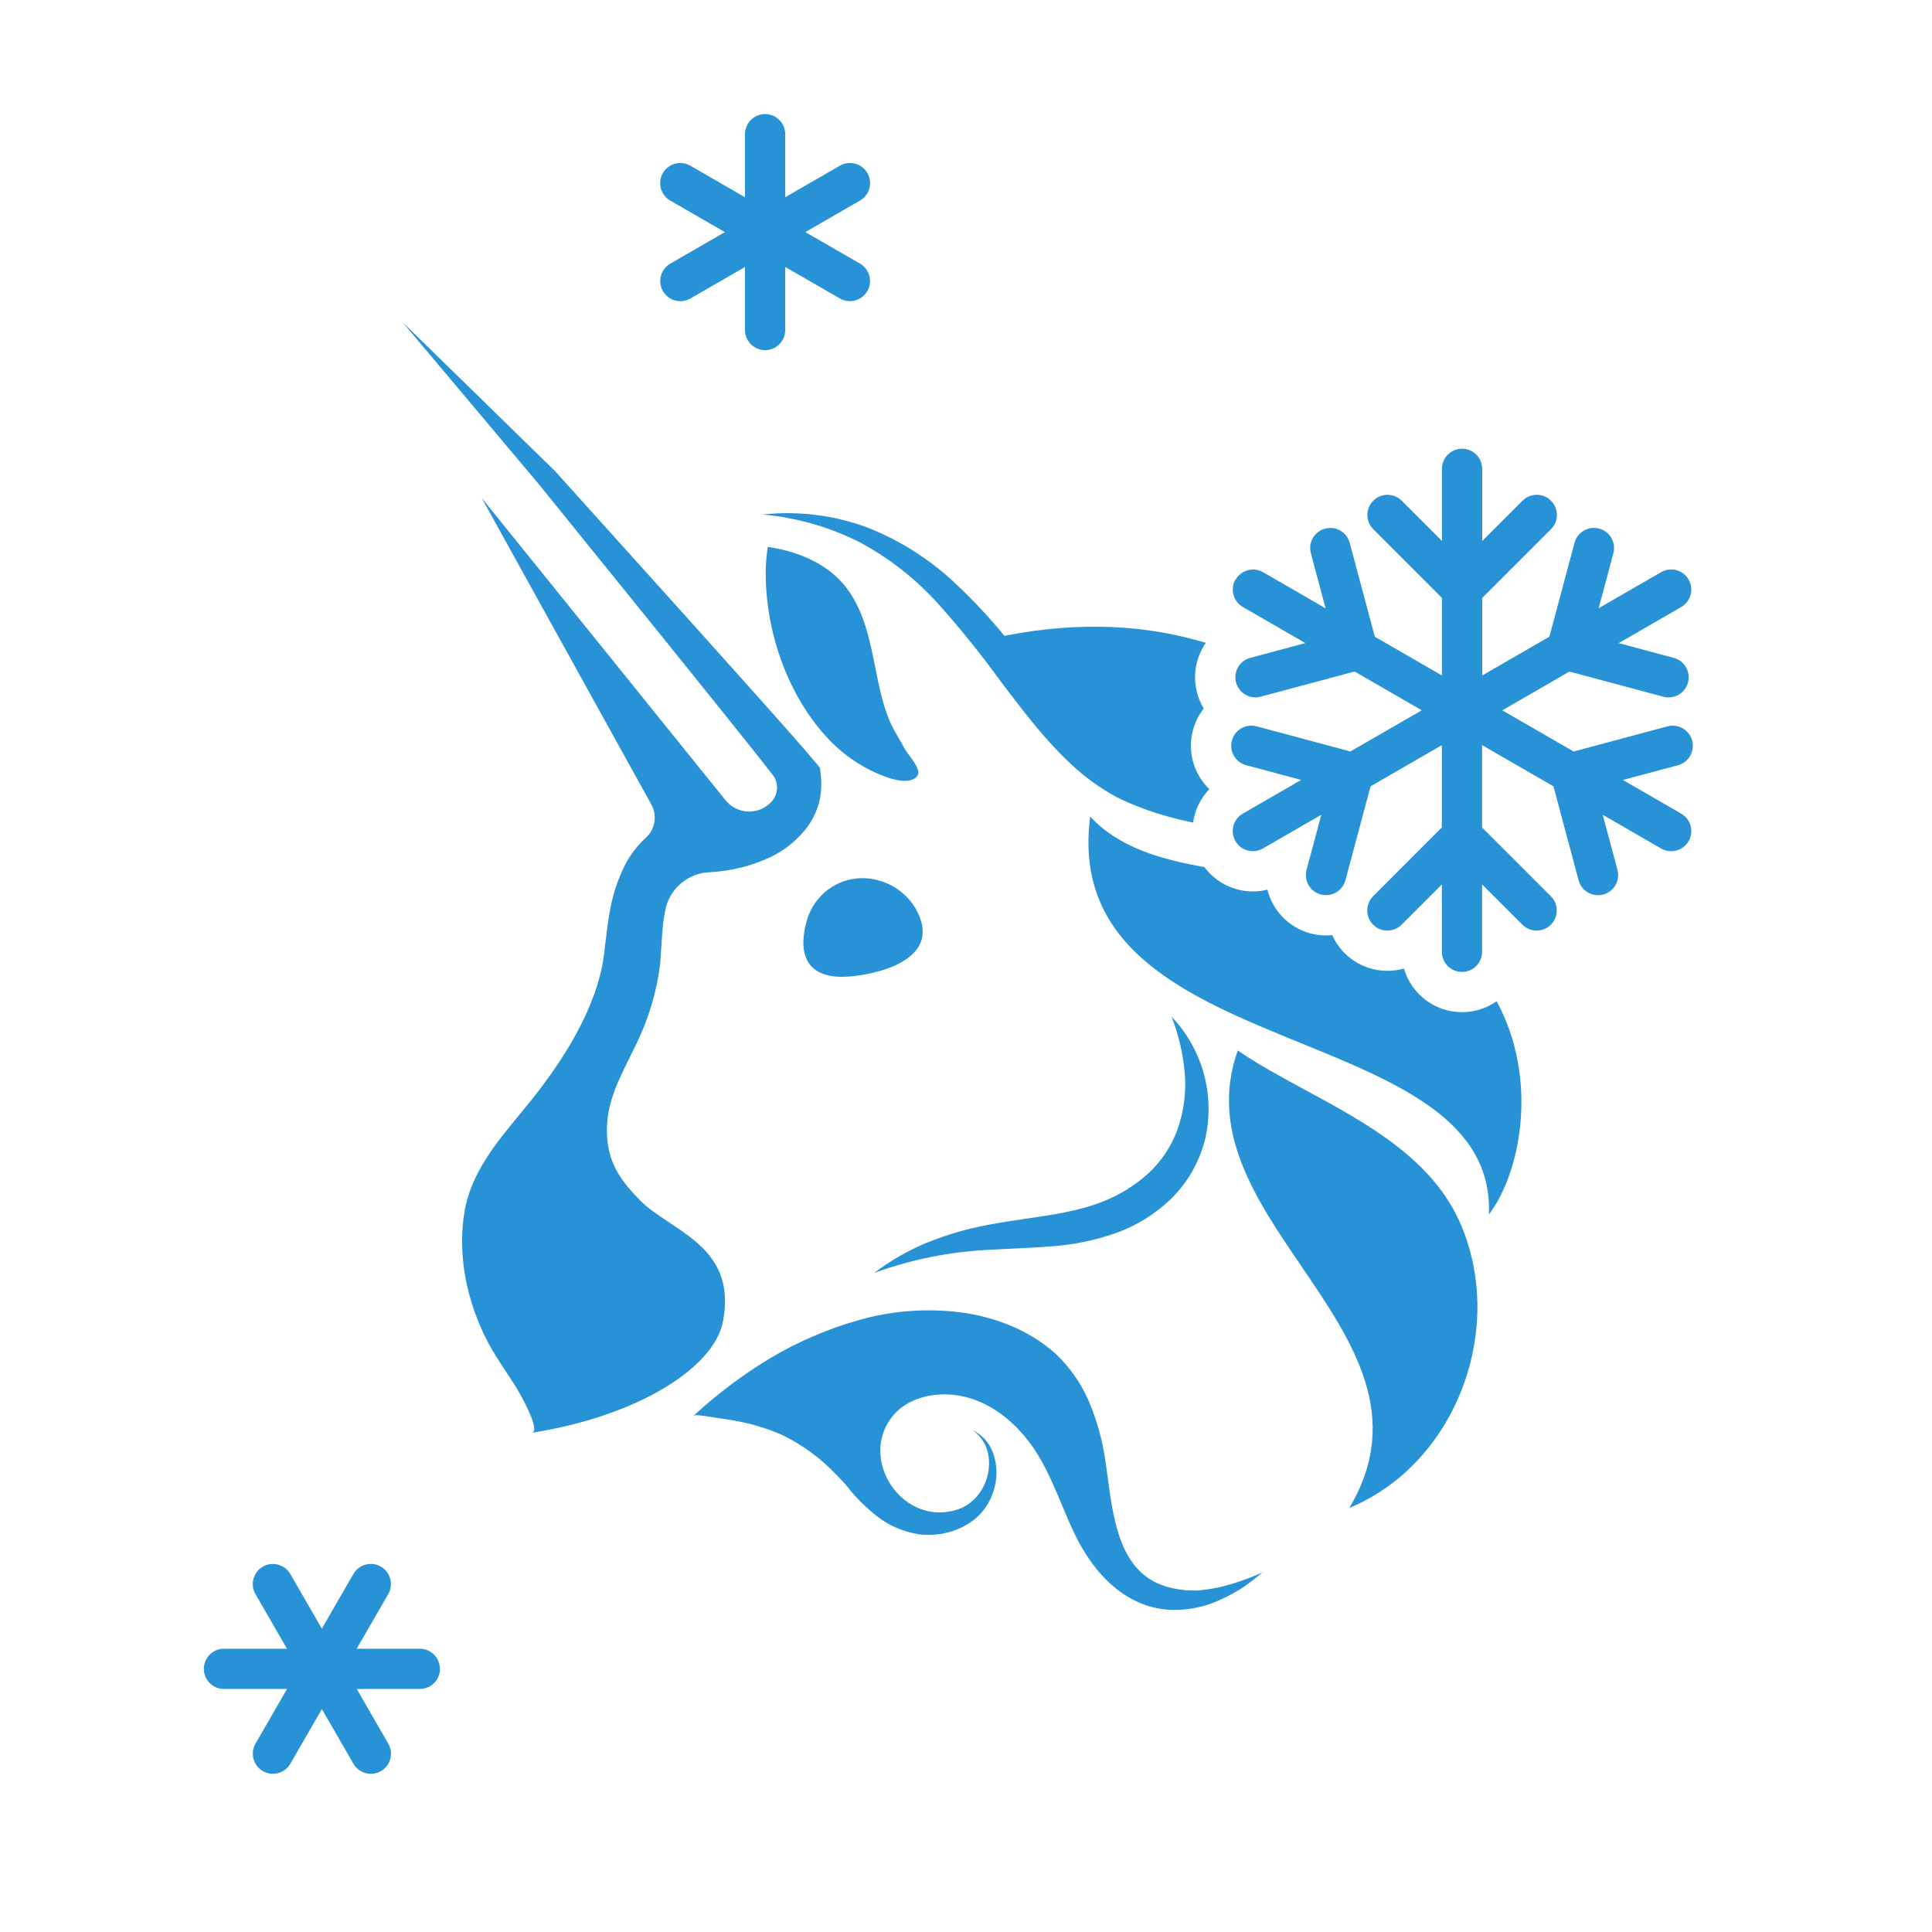
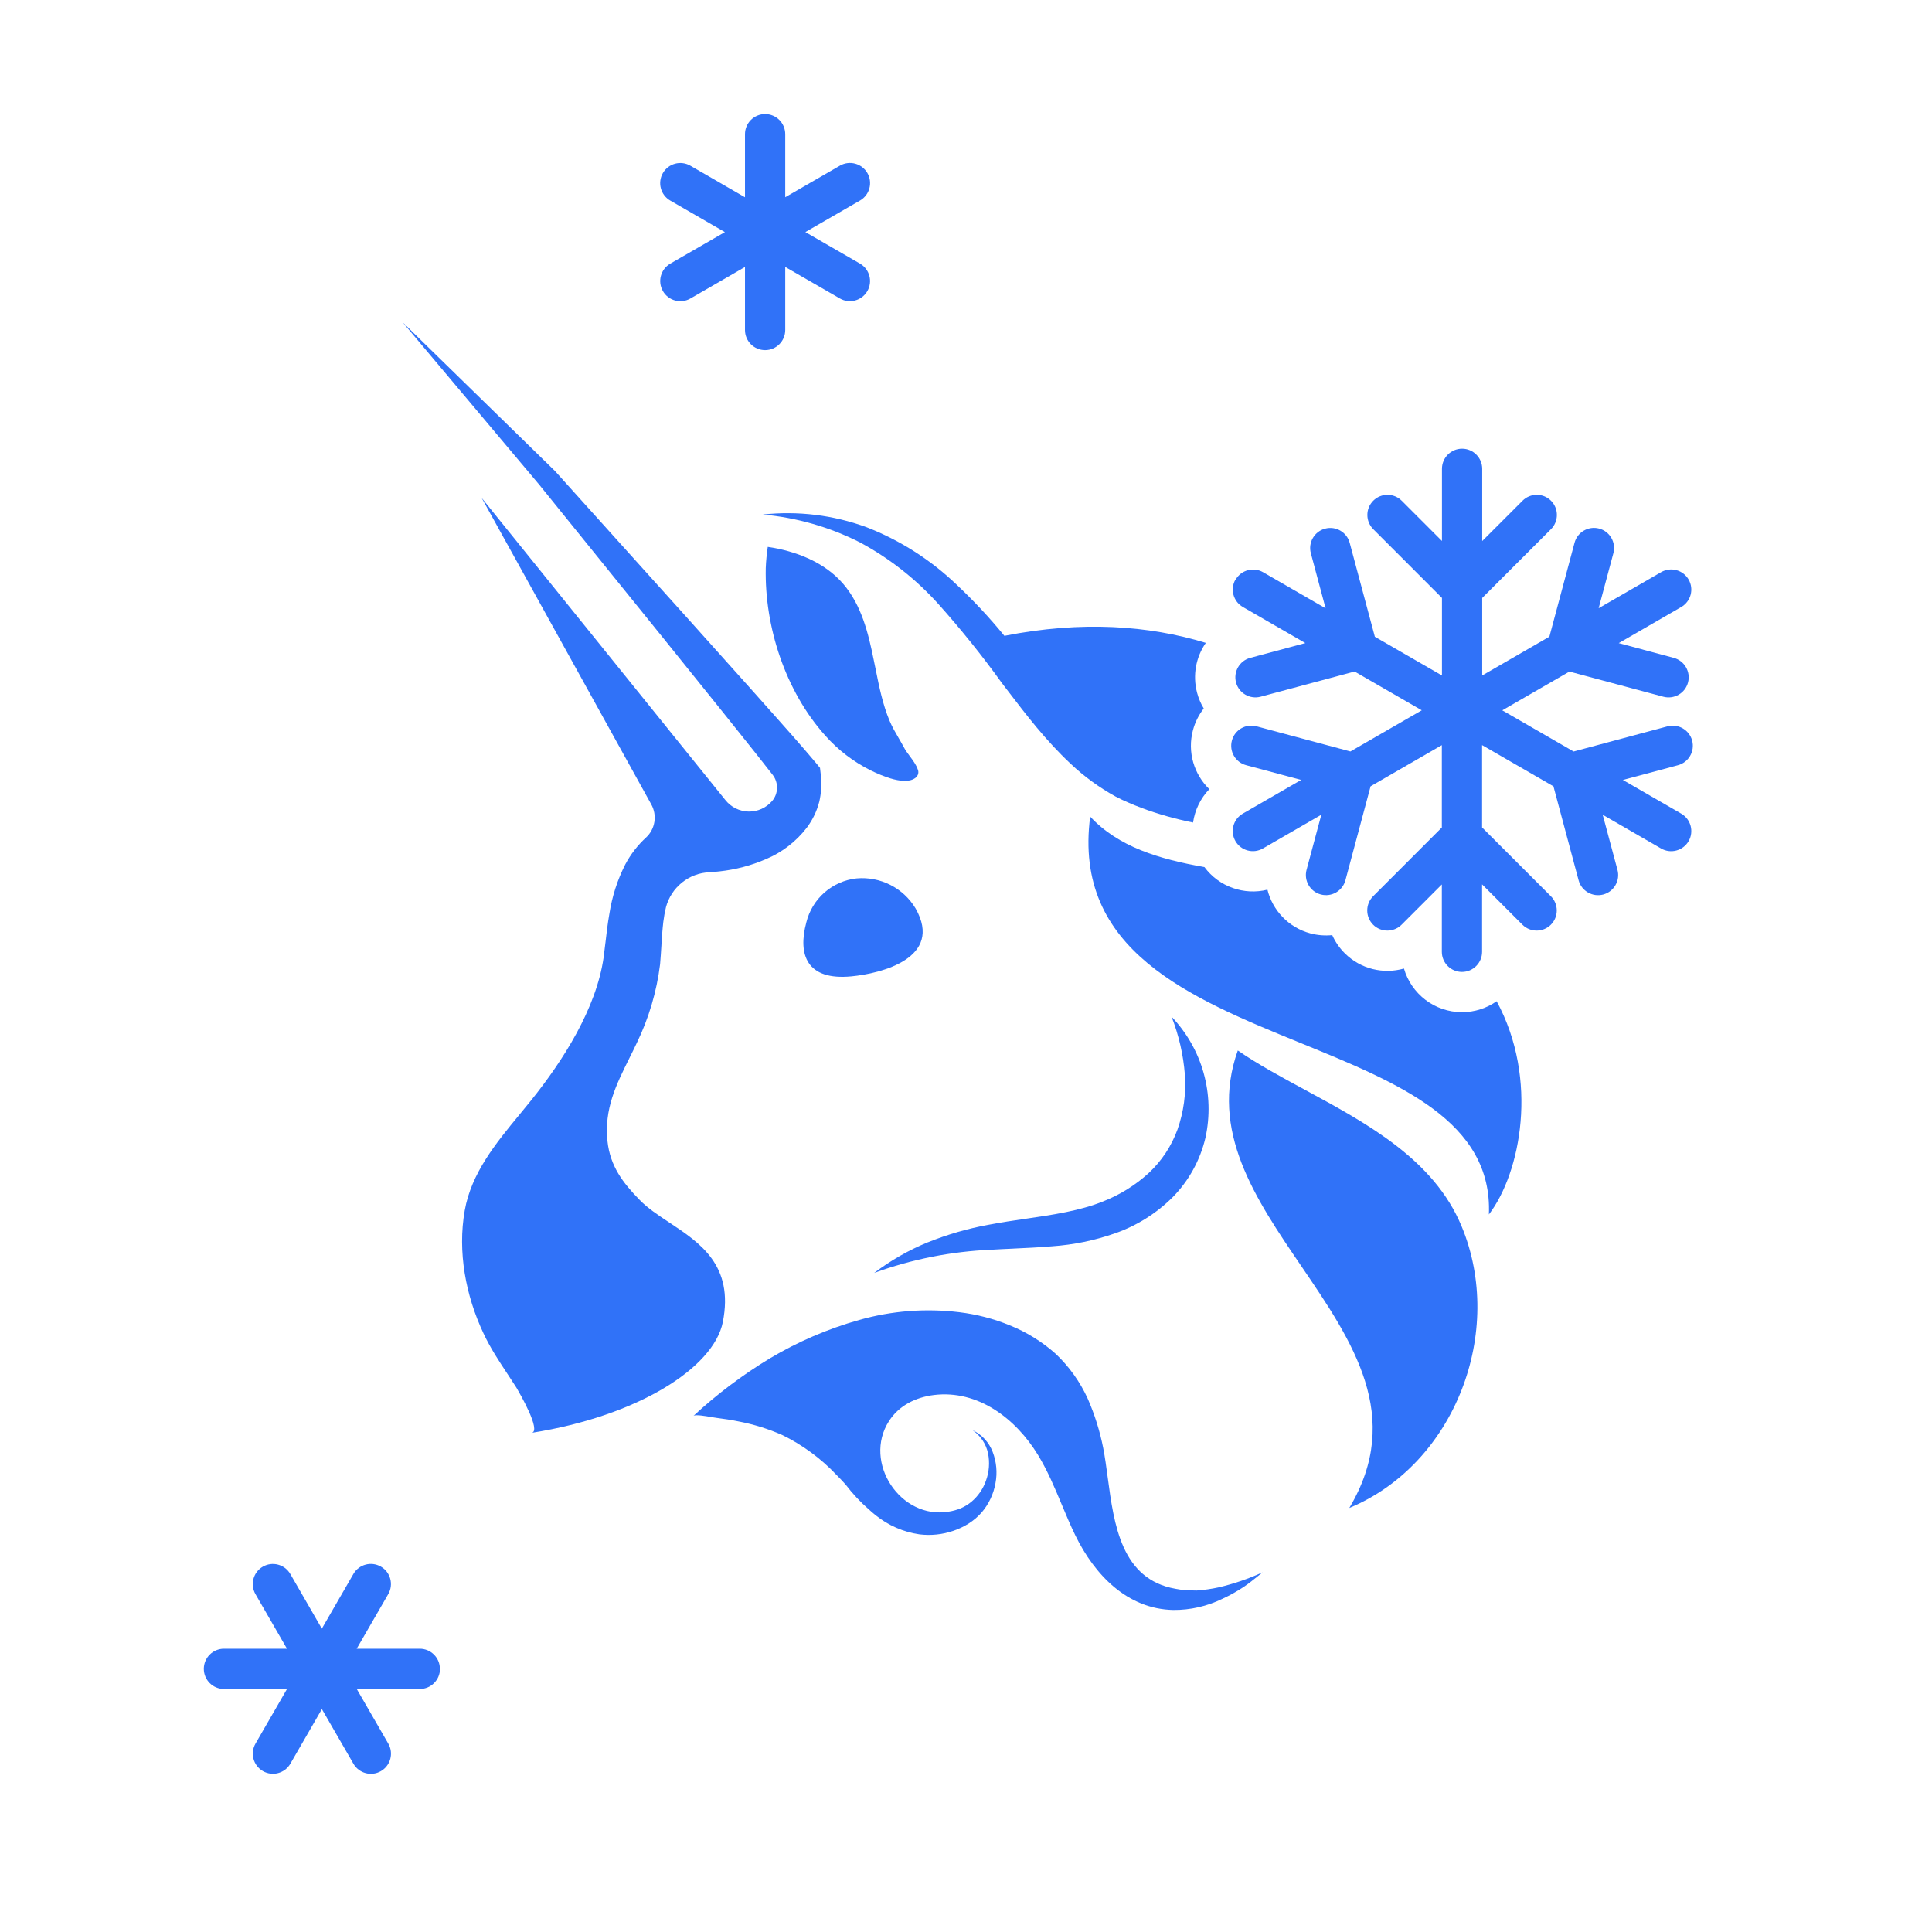
<svg xmlns="http://www.w3.org/2000/svg" fill="none" height="48" viewBox="0 0 48 48" width="48">
-   <g fill="#2892D7">
+   <g fill="#3072f8">
    <path d="m19.509 3.334c0-.276-.224-.5-.5-.5-.276 0-.5.224-.5.5v1.567l-1.357-.784c-.239-.138-.545-.056-.683.183-.138.239-.056.545.183.683l1.358.784-1.357.783c-.239.138-.321.444-.183.683.138.239.444.321.683.183l1.356-.783v1.566c0 .276.224.5.5.5.276 0 .5-.224.5-.5v-1.567l1.357.783c.239.138.545.056.683-.183.138-.239.056-.545-.183-.683l-1.357-.783 1.358-.784c.239-.138.321-.444.183-.683-.138-.239-.444-.321-.683-.183l-1.358.784z" />
    <path d="m20.353 19.924c-.06.231-.164.447-.307.638-.266.347-.619.618-1.022.785-.362.157-.747.258-1.139.301-.079.01-.161.016-.24.022l-.018.001c-.249.009-.488.099-.682.255-.195.156-.334.37-.399.612-.029.12-.051.242-.066.365-.022.184-.034.373-.047.578l-0.0.003c-.009.147-.019.302-.033.47-.084.682-.281 1.344-.581 1.962-.061.13-.124.256-.185.379-.329.662-.626 1.26-.541 2.061.067.617.382 1.031.8 1.457.198.204.461.378.734.559l.001.001c.765.506 1.608 1.065 1.331 2.472-.227 1.14-2.109 2.336-4.753 2.754.256-.039-.308-1.006-.371-1.115l-.004-.007c-.071-.112-.144-.223-.217-.333l-.008-.012c-.214-.324-.427-.647-.594-1.005-.442-.939-.647-2.024-.466-3.053.164-.93.776-1.674 1.366-2.389.096-.117.192-.233.285-.349.789-.984 1.616-2.273 1.8-3.551.015-.111.029-.232.044-.359l.001-.004c.026-.227.054-.473.098-.719.066-.427.199-.841.394-1.225.133-.252.309-.48.519-.672.11-.102.182-.238.205-.387.023-.148-.003-.3-.076-.432l-4.215-7.616 6.055 7.506c.069.087.156.158.255.207s.208.076.319.079c.111.002.221-.02.322-.065.101-.045.191-.112.264-.196.077-.09.12-.203.123-.322.003-.118-.035-.234-.107-.328-.277-.356-.565-.716-.852-1.075l-.014-.017c-.118-.147-.236-.295-.353-.442l-1.524-1.894-3.058-3.782-3.396-4.038 3.788 3.699 3.255 3.615 1.624 1.812c.148.167.296.333.444.499l.004.004c.39.437.779.874 1.169 1.337l.088.108.019.168c.026.228.013.458-.039.681z" />
    <path d="m30.046 19.606c-.222.23-.36.522-.405.83-.217-.044-.434-.096-.649-.157-.215-.062-.431-.129-.639-.21-.108-.039-.208-.081-.315-.127-.107-.045-.216-.097-.323-.153-.405-.223-.781-.497-1.117-.815-.611-.571-1.102-1.213-1.584-1.844l-.124-.162c-.493-.685-1.022-1.342-1.584-1.97-.555-.615-1.211-1.13-1.94-1.522-.754-.382-1.574-.617-2.415-.693.873-.095 1.756.013 2.58.316.832.324 1.592.809 2.238 1.428.422.397.818.821 1.185 1.27 1.923-.38 3.591-.256 5.004.175-.242.35-.334.799-.216 1.242.037.14.093.27.165.388-.121.155-.214.336-.268.538-.146.545.028 1.1.406 1.466z" />
    <path d="m36.99 30.174c.789-1.03 1.248-3.355.194-5.299-.244.171-.541.272-.861.272-.684 0-1.261-.458-1.442-1.084-.506.144-1.074.017-1.473-.382-.133-.133-.236-.286-.309-.448-.177.018-.361.005-.543-.043-.545-.146-.94-.575-1.067-1.086-.578.144-1.201-.07-1.565-.561-1.133-.201-2.138-.502-2.839-1.255-.432 3.318 2.468 4.5 5.24 5.63 2.43.991 4.763 1.942 4.666 4.257z" />
    <path d="m21.155 24.257c.732-.07 2.291-.453 1.594-1.685-.15-.251-.367-.454-.627-.586-.26-.132-.551-.188-.842-.162-.294.032-.572.154-.795.349s-.381.455-.452.744c-.217.806.013 1.448 1.122 1.34z" />
    <path d="m20.945 14.501c-.459-.533-1.171-.812-1.87-.914-.026.175-.043.351-.05.527-.031 1.454.483 3.05 1.477 4.16.318.359.702.653 1.13.866.248.121.905.422 1.149.151.018-.025.03-.054.034-.085s-.001-.062-.013-.09c-.04-.116-.118-.221-.196-.326-.055-.074-.11-.148-.15-.225-.041-.077-.085-.153-.129-.228-.083-.142-.165-.283-.229-.437-.167-.403-.254-.831-.34-1.258l-0-.001c-.017-.085-.035-.171-.053-.257-.133-.659-.302-1.352-.761-1.885z" />
    <path d="m30.753 26.098c-.712 1.996.436 3.682 1.578 5.359 1.277 1.875 2.546 3.737 1.192 6.008 2.63-1.091 3.879-4.387 2.788-7.003-.688-1.654-2.346-2.551-3.884-3.383-.597-.323-1.176-.636-1.674-.98z" />
    <path d="m23.055 30.863c-.477.195-.926.452-1.337.763.935-.341 1.916-.535 2.909-.577.178-.011.357-.019.537-.027l.011-.001c.315-.015.634-.029.961-.057.537-.037 1.067-.146 1.574-.325.532-.187 1.016-.49 1.418-.888.406-.41.69-.925.822-1.488.116-.532.1-1.084-.047-1.608-.147-.524-.421-1.003-.796-1.396.181.462.293.948.331 1.443.033.461-.03.923-.183 1.359-.15.413-.395.784-.716 1.083-.331.302-.714.54-1.13.704-.579.234-1.233.33-1.915.43-.311.045-.628.092-.945.153-.511.094-1.011.239-1.494.433z" />
    <path clip-rule="evenodd" d="m31.319 39.105-.051.041c-.119.096-.239.193-.369.281-.168.111-.344.21-.527.294-.381.186-.799.282-1.222.278-1.147-.022-1.957-.879-2.431-1.848-.124-.254-.234-.516-.343-.777-.175-.419-.351-.838-.587-1.225-.548-.899-1.487-1.624-2.586-1.49-.448.056-.869.259-1.117.649-.655 1.021.286 2.451 1.485 2.248.102-.016.202-.043.297-.082.095-.041.184-.095.264-.161.168-.14.294-.324.365-.53.079-.216.096-.449.051-.674-.049-.235-.188-.442-.386-.577.231.108.41.302.501.541.094.246.119.513.07.772-.047.27-.165.522-.343.73-.094.107-.203.2-.323.276-.119.075-.247.136-.38.181-.271.093-.559.123-.843.088-.399-.057-.774-.221-1.088-.474-.058-.046-.114-.094-.168-.144-.213-.185-.407-.392-.578-.618-.077-.085-.155-.169-.236-.249-.384-.405-.838-.738-1.338-.982-.345-.152-.707-.265-1.077-.336-.186-.039-.375-.067-.564-.091-.019-.002-.056-.008-.101-.016l-.008-.001c-.157-.028-.414-.072-.459-.03.583-.539 1.218-1.018 1.897-1.429.697-.415 1.444-.737 2.224-.956.808-.229 1.654-.294 2.488-.192.429.052.85.161 1.25.325.419.168.807.409 1.144.71.334.316.604.695.795 1.114.172.393.301.803.384 1.224.044.227.078.475.112.733.157 1.174.339 2.529 1.684 2.765.086.017.172.029.259.037l.268.006c.184-.013.368-.04.548-.079.374-.088.739-.213 1.089-.373zm-10.141-2.033c-.033-.036-.066-.073-.098-.11z" fill-rule="evenodd" />
    <path d="m30.695 14.397c-.138.239-.056.545.183.683l1.553.897-1.368.367c-.267.071-.425.346-.354.612.071.267.346.425.612.353l2.334-.625 1.668.963-1.772 1.023-2.333-.625c-.267-.071-.541.087-.612.354-.071.267.087.541.354.612l1.367.366-1.45.837c-.239.138-.321.444-.183.683.138.239.444.321.683.183l1.451-.838-.367 1.369c-.071.267.087.541.354.612.267.071.541-.087.612-.354l.625-2.334 1.77-1.022v2.046l-1.707 1.708c-.195.195-.195.512 0.0.707.195.195.512.195.707-0l1-1v1.673c0 .276.224.5.5.5s.5-.224.5-.5v-1.675l1.002 1.002c.195.195.512.195.707 0 .195-.195.195-.512-0-.707l-1.709-1.709v-2.046l1.773 1.024.625 2.334c.071.267.346.425.612.354.267-.071.425-.346.354-.612l-.367-1.369 1.451.838c.239.138.545.056.683-.183.138-.239.056-.545-.183-.683l-1.45-.837 1.367-.366c.267-.071.425-.346.354-.612-.071-.267-.346-.425-.612-.354l-2.333.625-1.772-1.023 1.668-.963 2.334.625c.267.071.541-.087.612-.353.071-.267-.087-.541-.353-.612l-1.368-.367 1.553-.897c.239-.138.321-.444.183-.683-.138-.239-.444-.321-.683-.183l-1.552.896.366-1.367c.071-.267-.087-.541-.353-.612s-.541.087-.612.353l-.625 2.333-1.669.964v-1.926l1.709-1.709c.195-.195.195-.512 0-.707-.195-.195-.512-.195-.707-0l-1.002 1.002v-1.794c0-.276-.224-.5-.5-.5s-.5.224-.5.5v1.792l-1-1c-.195-.195-.512-.195-.707-0-.195.195-.195.512-0.0.707l1.707 1.708v1.927l-1.667-.962-.625-2.333c-.071-.267-.346-.425-.612-.353-.267.071-.425.346-.353.612l.366 1.367-1.552-.896c-.239-.138-.545-.056-.683.183z" />
    <path d="m10.931 41.462c0 .276-.224.5-.5.5h-1.568l.784 1.358c.138.239.056.545-.183.683-.239.138-.545.056-.683-.183l-.784-1.358-.783 1.357c-.138.239-.444.321-.683.183-.239-.138-.321-.444-.183-.683l.783-1.357h-1.567c-.276 0-.5-.224-.5-.5 0-.276.224-.5.5-.5h1.566l-.783-1.356c-.138-.239-.056-.545.183-.683.239-.138.545-.056.683.183l.783 1.357.784-1.358c.138-.239.444-.321.683-.183s.321.444.183.683l-.784 1.357h1.567c.276 0 .5.224.5.5z" />
  </g>
</svg>
